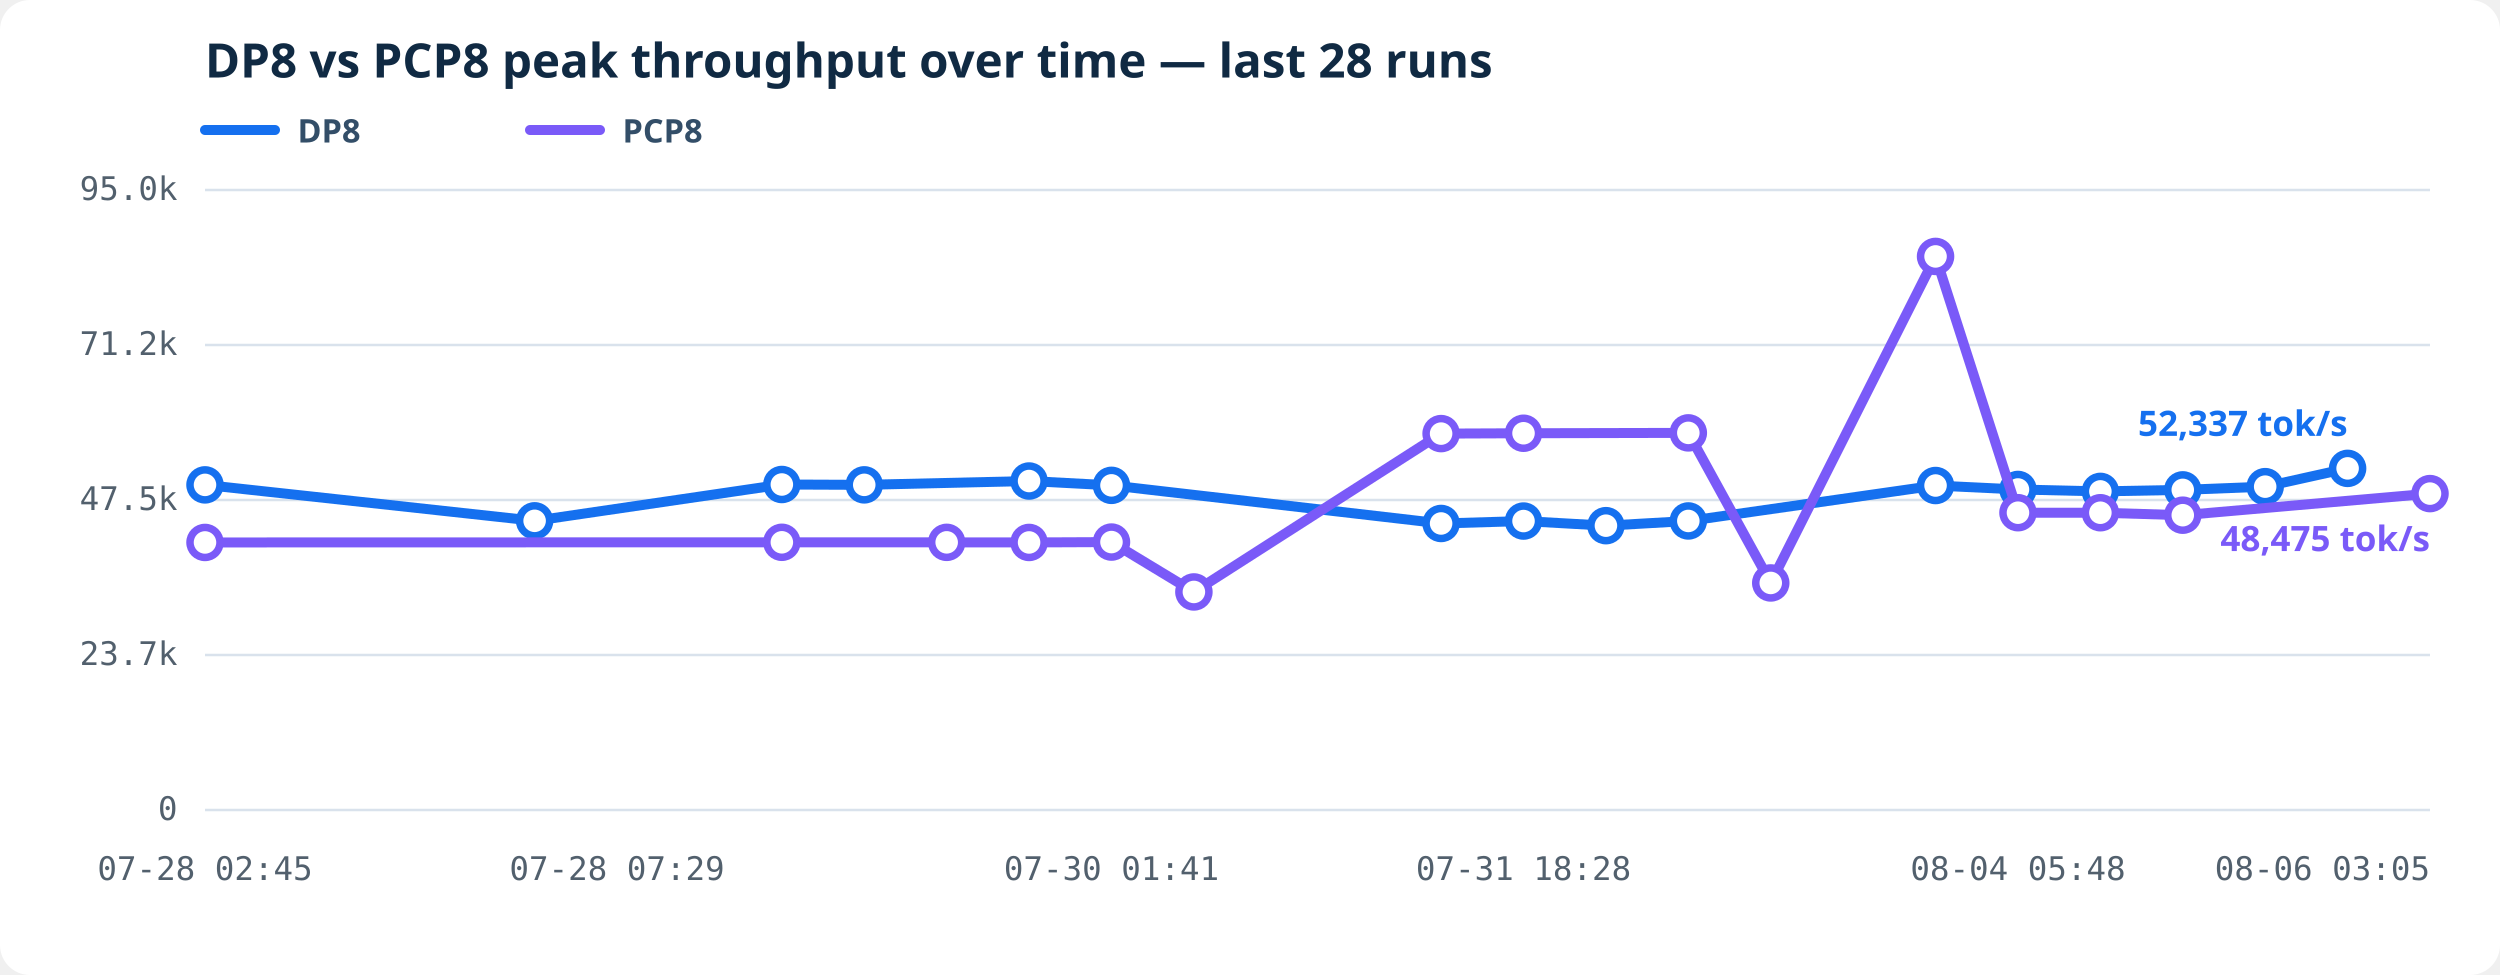
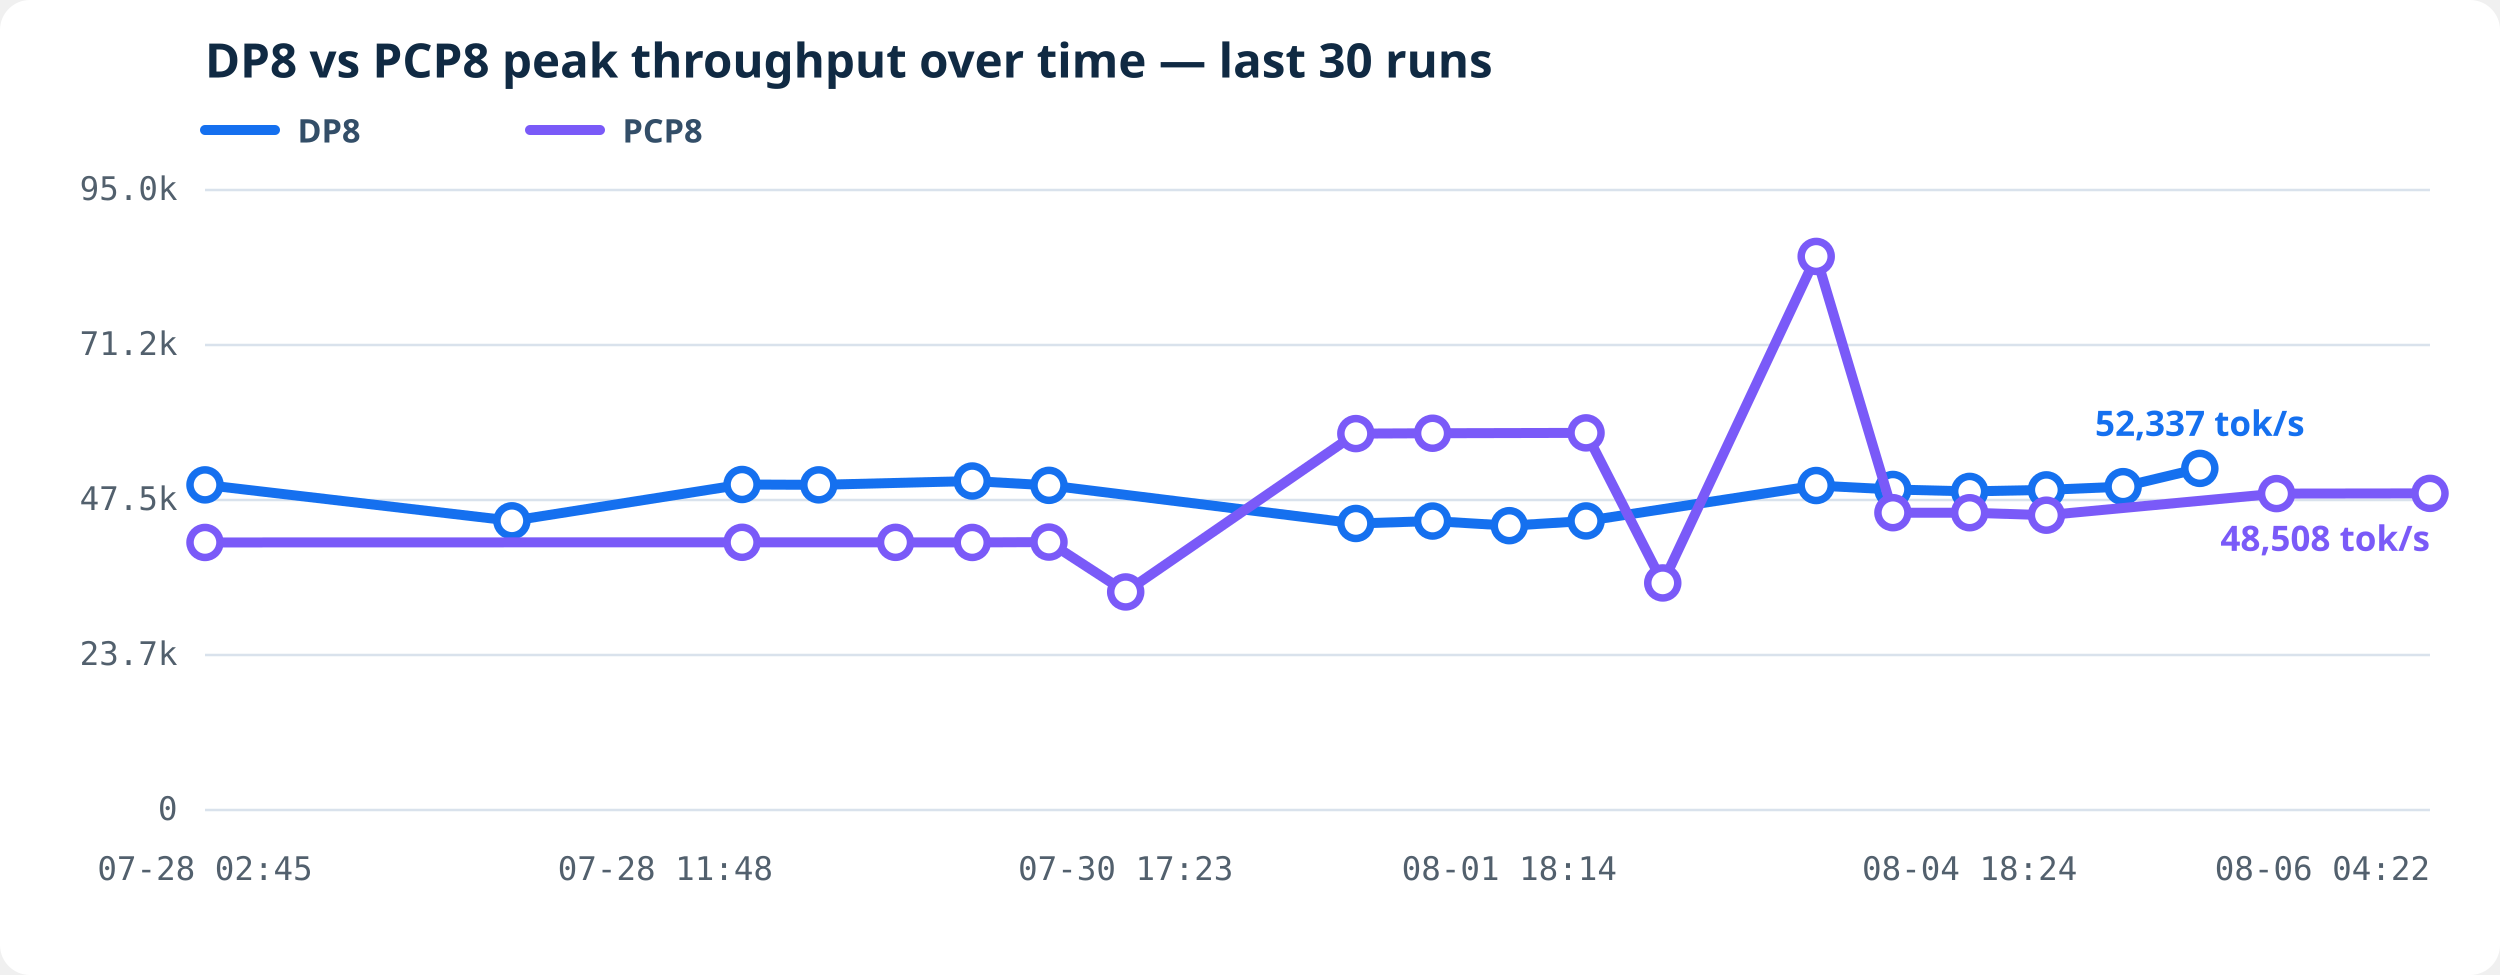
<svg xmlns="http://www.w3.org/2000/svg" viewBox="0 0 1000 390" role="img" aria-labelledby="history-title history-desc">
  <style>.bg{fill:#fff}.grid{stroke:#d9e2ec;stroke-width:1}.axis{fill:#52606d;font:13px ui-monospace,SFMono-Regular,Consolas,monospace}.heading{fill:#102a43;font:600 19px system-ui,sans-serif}.line{fill:none;stroke-width:4;stroke-linejoin:round;stroke-linecap:round}.dot{fill:#fff;stroke-width:3}.latest{stroke-width:3}.legend{fill:#334e68;font:600 13px system-ui,sans-serif}.value{font:600 14px system-ui,sans-serif}</style>
  <rect class="bg" width="1000" height="390" rx="12" />
-   <text class="heading" x="82" y="31">DP8 vs PCP8 peak throughput over time — last 28 runs</text>
+   <text class="heading" x="82" y="31">DP8 vs PCP8 peak throughput over time — last 30 runs</text>
  <line x1="82" y1="52" x2="110" y2="52" stroke="#1570ef" stroke-width="4" stroke-linecap="round" />
  <text class="legend" x="119" y="57">DP8</text>
  <line x1="212" y1="52" x2="240" y2="52" stroke="#7a5af8" stroke-width="4" stroke-linecap="round" />
  <text class="legend" x="249" y="57">PCP8</text>
  <line class="grid" x1="82" y1="324.00" x2="972" y2="324.00" />
  <text class="axis" text-anchor="end" x="71" y="328.00">0</text>
  <line class="grid" x1="82" y1="262.00" x2="972" y2="262.00" />
  <text class="axis" text-anchor="end" x="71" y="266.00">23.7k</text>
  <line class="grid" x1="82" y1="200.00" x2="972" y2="200.00" />
  <text class="axis" text-anchor="end" x="71" y="204.00">47.5k</text>
  <line class="grid" x1="82" y1="138.00" x2="972" y2="138.00" />
  <text class="axis" text-anchor="end" x="71" y="142.00">71.2k</text>
  <line class="grid" x1="82" y1="76.00" x2="972" y2="76.00" />
  <text class="axis" text-anchor="end" x="71" y="80.00">95.0k</text>
  <text class="axis" text-anchor="middle" x="82.00" y="352">07-28 02:45</text>
-   <text class="axis" text-anchor="middle" x="246.81" y="352">07-28 07:29</text>
-   <text class="axis" text-anchor="middle" x="444.59" y="352">07-30 01:41</text>
-   <text class="axis" text-anchor="middle" x="609.41" y="352">07-31 18:28</text>
-   <text class="axis" text-anchor="middle" x="807.19" y="352">08-04 05:48</text>
-   <text class="axis" text-anchor="end" x="972.00" y="352">08-06 03:05</text>
-   <polyline class="line" stroke="#1570ef" points="82.00,193.95 213.85,208.33 312.74,193.80 345.70,193.94 411.63,192.41 444.59,194.14 576.44,209.39 609.41,208.42 642.37,210.27 675.33,208.38 774.22,194.21 807.19,195.79 840.15,196.56 873.11,195.95 906.07,194.66 939.04,187.35" />
+   <text class="axis" text-anchor="middle" x="266.14" y="352">07-28 11:48</text>
+   <text class="axis" text-anchor="middle" x="450.28" y="352">07-30 17:23</text>
+   <text class="axis" text-anchor="middle" x="603.72" y="352">08-01 18:14</text>
+   <text class="axis" text-anchor="middle" x="787.86" y="352">08-04 18:24</text>
+   <text class="axis" text-anchor="end" x="972.00" y="352">08-06 04:22</text>
+   <polyline class="line" stroke="#1570ef" points="82.00,193.95 204.76,208.33 296.83,193.80 327.52,193.94 388.90,192.41 419.59,194.14 542.34,209.39 573.03,208.42 603.72,210.27 634.41,208.38 726.48,194.21 757.17,195.79 787.86,196.56 818.55,195.95 849.24,194.66 879.93,187.35" />
  <circle class="dot" fill="#fff" stroke="#1570ef" cx="82.00" cy="193.95" r="6" />
-   <circle class="dot" fill="#fff" stroke="#1570ef" cx="213.85" cy="208.33" r="6" />
-   <circle class="dot" fill="#fff" stroke="#1570ef" cx="312.74" cy="193.80" r="6" />
-   <circle class="dot" fill="#fff" stroke="#1570ef" cx="345.70" cy="193.94" r="6" />
-   <circle class="dot" fill="#fff" stroke="#1570ef" cx="411.63" cy="192.41" r="6" />
-   <circle class="dot" fill="#fff" stroke="#1570ef" cx="444.59" cy="194.14" r="6" />
-   <circle class="dot" fill="#fff" stroke="#1570ef" cx="576.44" cy="209.39" r="6" />
-   <circle class="dot" fill="#fff" stroke="#1570ef" cx="609.41" cy="208.42" r="6" />
-   <circle class="dot" fill="#fff" stroke="#1570ef" cx="642.37" cy="210.27" r="6" />
-   <circle class="dot" fill="#fff" stroke="#1570ef" cx="675.33" cy="208.38" r="6" />
-   <circle class="dot" fill="#fff" stroke="#1570ef" cx="774.22" cy="194.21" r="6" />
-   <circle class="dot" fill="#fff" stroke="#1570ef" cx="807.19" cy="195.79" r="6" />
-   <circle class="dot" fill="#fff" stroke="#1570ef" cx="840.15" cy="196.56" r="6" />
-   <circle class="dot" fill="#fff" stroke="#1570ef" cx="873.11" cy="195.95" r="6" />
-   <circle class="dot" fill="#fff" stroke="#1570ef" cx="906.07" cy="194.66" r="6" />
-   <circle class="dot latest" fill="#1570ef" stroke="#1570ef" cx="939.04" cy="187.35" r="6" />
-   <text class="value" fill="#1570ef" text-anchor="end" x="939.04" y="174.35">52,337 tok/s</text>
-   <polyline class="line" stroke="#7a5af8" points="82.00,216.98 312.74,216.92 378.67,216.94 411.63,216.98 444.59,216.83 477.56,236.78 576.44,173.44 609.41,173.30 675.33,173.15 708.30,233.18 774.22,102.57 807.19,205.08 840.15,205.09 873.11,206.08 972.00,197.44" />
+   <circle class="dot" fill="#fff" stroke="#1570ef" cx="204.76" cy="208.33" r="6" />
+   <circle class="dot" fill="#fff" stroke="#1570ef" cx="296.83" cy="193.80" r="6" />
+   <circle class="dot" fill="#fff" stroke="#1570ef" cx="327.52" cy="193.94" r="6" />
+   <circle class="dot" fill="#fff" stroke="#1570ef" cx="388.90" cy="192.41" r="6" />
+   <circle class="dot" fill="#fff" stroke="#1570ef" cx="419.59" cy="194.14" r="6" />
+   <circle class="dot" fill="#fff" stroke="#1570ef" cx="542.34" cy="209.39" r="6" />
+   <circle class="dot" fill="#fff" stroke="#1570ef" cx="573.03" cy="208.42" r="6" />
+   <circle class="dot" fill="#fff" stroke="#1570ef" cx="603.72" cy="210.27" r="6" />
+   <circle class="dot" fill="#fff" stroke="#1570ef" cx="634.41" cy="208.38" r="6" />
+   <circle class="dot" fill="#fff" stroke="#1570ef" cx="726.48" cy="194.21" r="6" />
+   <circle class="dot" fill="#fff" stroke="#1570ef" cx="757.17" cy="195.79" r="6" />
+   <circle class="dot" fill="#fff" stroke="#1570ef" cx="787.86" cy="196.56" r="6" />
+   <circle class="dot" fill="#fff" stroke="#1570ef" cx="818.55" cy="195.95" r="6" />
+   <circle class="dot" fill="#fff" stroke="#1570ef" cx="849.24" cy="194.66" r="6" />
+   <circle class="dot latest" fill="#1570ef" stroke="#1570ef" cx="879.93" cy="187.35" r="6" />
+   <text class="value" fill="#1570ef" text-anchor="middle" x="879.93" y="174.35">52,337 tok/s</text>
+   <polyline class="line" stroke="#7a5af8" points="82.00,216.98 296.83,216.92 358.21,216.94 388.90,216.98 419.59,216.83 450.28,236.78 542.34,173.44 573.03,173.30 634.41,173.15 665.10,233.18 726.48,102.57 757.17,205.08 787.86,205.09 818.55,206.08 910.62,197.44 972.00,197.35" />
  <circle class="dot" fill="#fff" stroke="#7a5af8" cx="82.00" cy="216.98" r="6" />
-   <circle class="dot" fill="#fff" stroke="#7a5af8" cx="312.74" cy="216.92" r="6" />
-   <circle class="dot" fill="#fff" stroke="#7a5af8" cx="378.67" cy="216.94" r="6" />
-   <circle class="dot" fill="#fff" stroke="#7a5af8" cx="411.63" cy="216.98" r="6" />
-   <circle class="dot" fill="#fff" stroke="#7a5af8" cx="444.59" cy="216.83" r="6" />
-   <circle class="dot" fill="#fff" stroke="#7a5af8" cx="477.56" cy="236.78" r="6" />
-   <circle class="dot" fill="#fff" stroke="#7a5af8" cx="576.44" cy="173.44" r="6" />
-   <circle class="dot" fill="#fff" stroke="#7a5af8" cx="609.41" cy="173.30" r="6" />
-   <circle class="dot" fill="#fff" stroke="#7a5af8" cx="675.33" cy="173.15" r="6" />
-   <circle class="dot" fill="#fff" stroke="#7a5af8" cx="708.30" cy="233.18" r="6" />
-   <circle class="dot" fill="#fff" stroke="#7a5af8" cx="774.22" cy="102.57" r="6" />
-   <circle class="dot" fill="#fff" stroke="#7a5af8" cx="807.19" cy="205.08" r="6" />
-   <circle class="dot" fill="#fff" stroke="#7a5af8" cx="840.15" cy="205.09" r="6" />
-   <circle class="dot" fill="#fff" stroke="#7a5af8" cx="873.11" cy="206.08" r="6" />
-   <circle class="dot latest" fill="#7a5af8" stroke="#7a5af8" cx="972.00" cy="197.44" r="6" />
-   <text class="value" fill="#7a5af8" text-anchor="end" x="972.00" y="220.44">48,475 tok/s</text>
+   <circle class="dot" fill="#fff" stroke="#7a5af8" cx="296.83" cy="216.92" r="6" />
+   <circle class="dot" fill="#fff" stroke="#7a5af8" cx="358.21" cy="216.94" r="6" />
+   <circle class="dot" fill="#fff" stroke="#7a5af8" cx="388.90" cy="216.98" r="6" />
+   <circle class="dot" fill="#fff" stroke="#7a5af8" cx="419.59" cy="216.83" r="6" />
+   <circle class="dot" fill="#fff" stroke="#7a5af8" cx="450.28" cy="236.78" r="6" />
+   <circle class="dot" fill="#fff" stroke="#7a5af8" cx="542.34" cy="173.44" r="6" />
+   <circle class="dot" fill="#fff" stroke="#7a5af8" cx="573.03" cy="173.30" r="6" />
+   <circle class="dot" fill="#fff" stroke="#7a5af8" cx="634.41" cy="173.15" r="6" />
+   <circle class="dot" fill="#fff" stroke="#7a5af8" cx="665.10" cy="233.18" r="6" />
+   <circle class="dot" fill="#fff" stroke="#7a5af8" cx="726.48" cy="102.57" r="6" />
+   <circle class="dot" fill="#fff" stroke="#7a5af8" cx="757.17" cy="205.08" r="6" />
+   <circle class="dot" fill="#fff" stroke="#7a5af8" cx="787.86" cy="205.09" r="6" />
+   <circle class="dot" fill="#fff" stroke="#7a5af8" cx="818.55" cy="206.08" r="6" />
+   <circle class="dot" fill="#fff" stroke="#7a5af8" cx="910.62" cy="197.44" r="6" />
+   <circle class="dot latest" fill="#7a5af8" stroke="#7a5af8" cx="972.00" cy="197.35" r="6" />
+   <text class="value" fill="#7a5af8" text-anchor="end" x="972.00" y="220.35">48,508 tok/s</text>
</svg>
